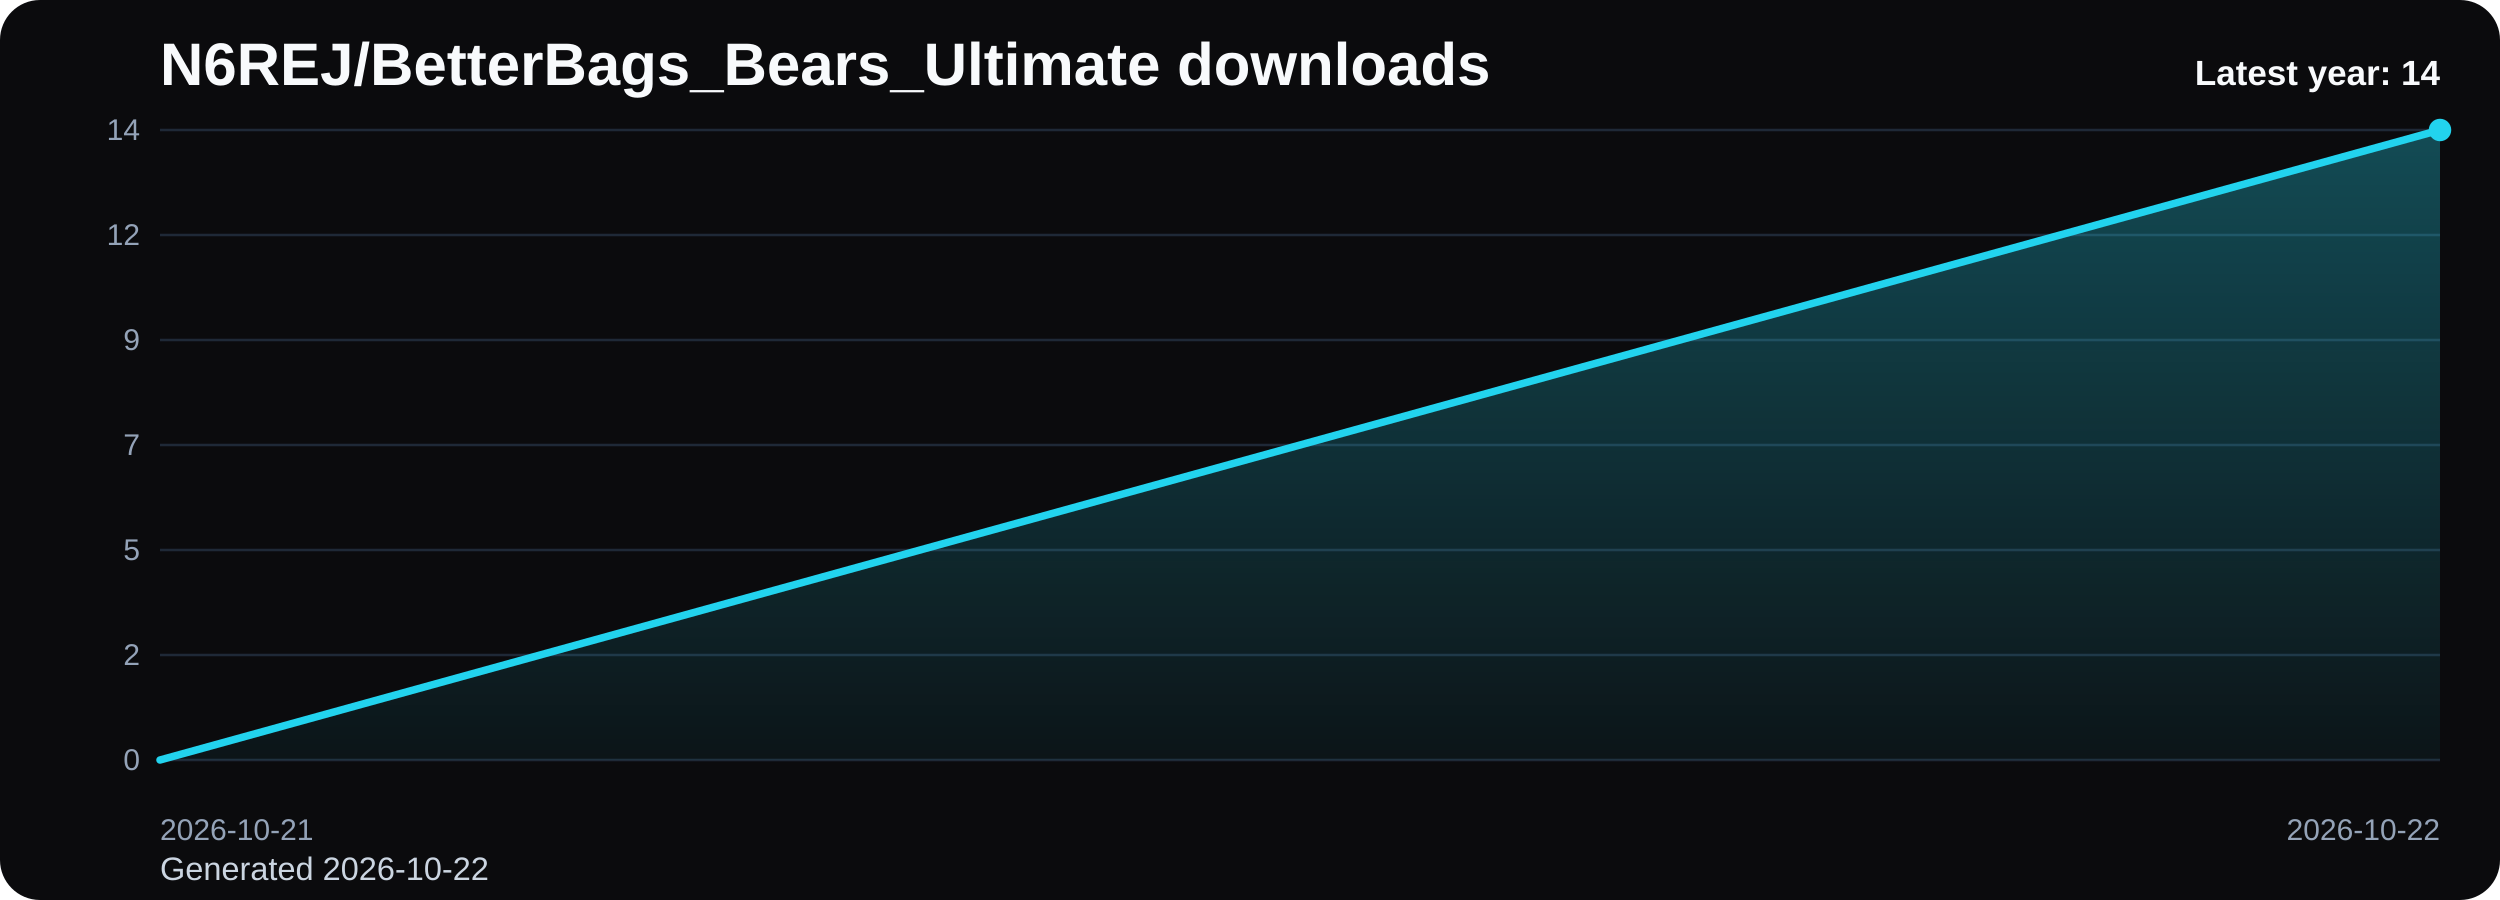
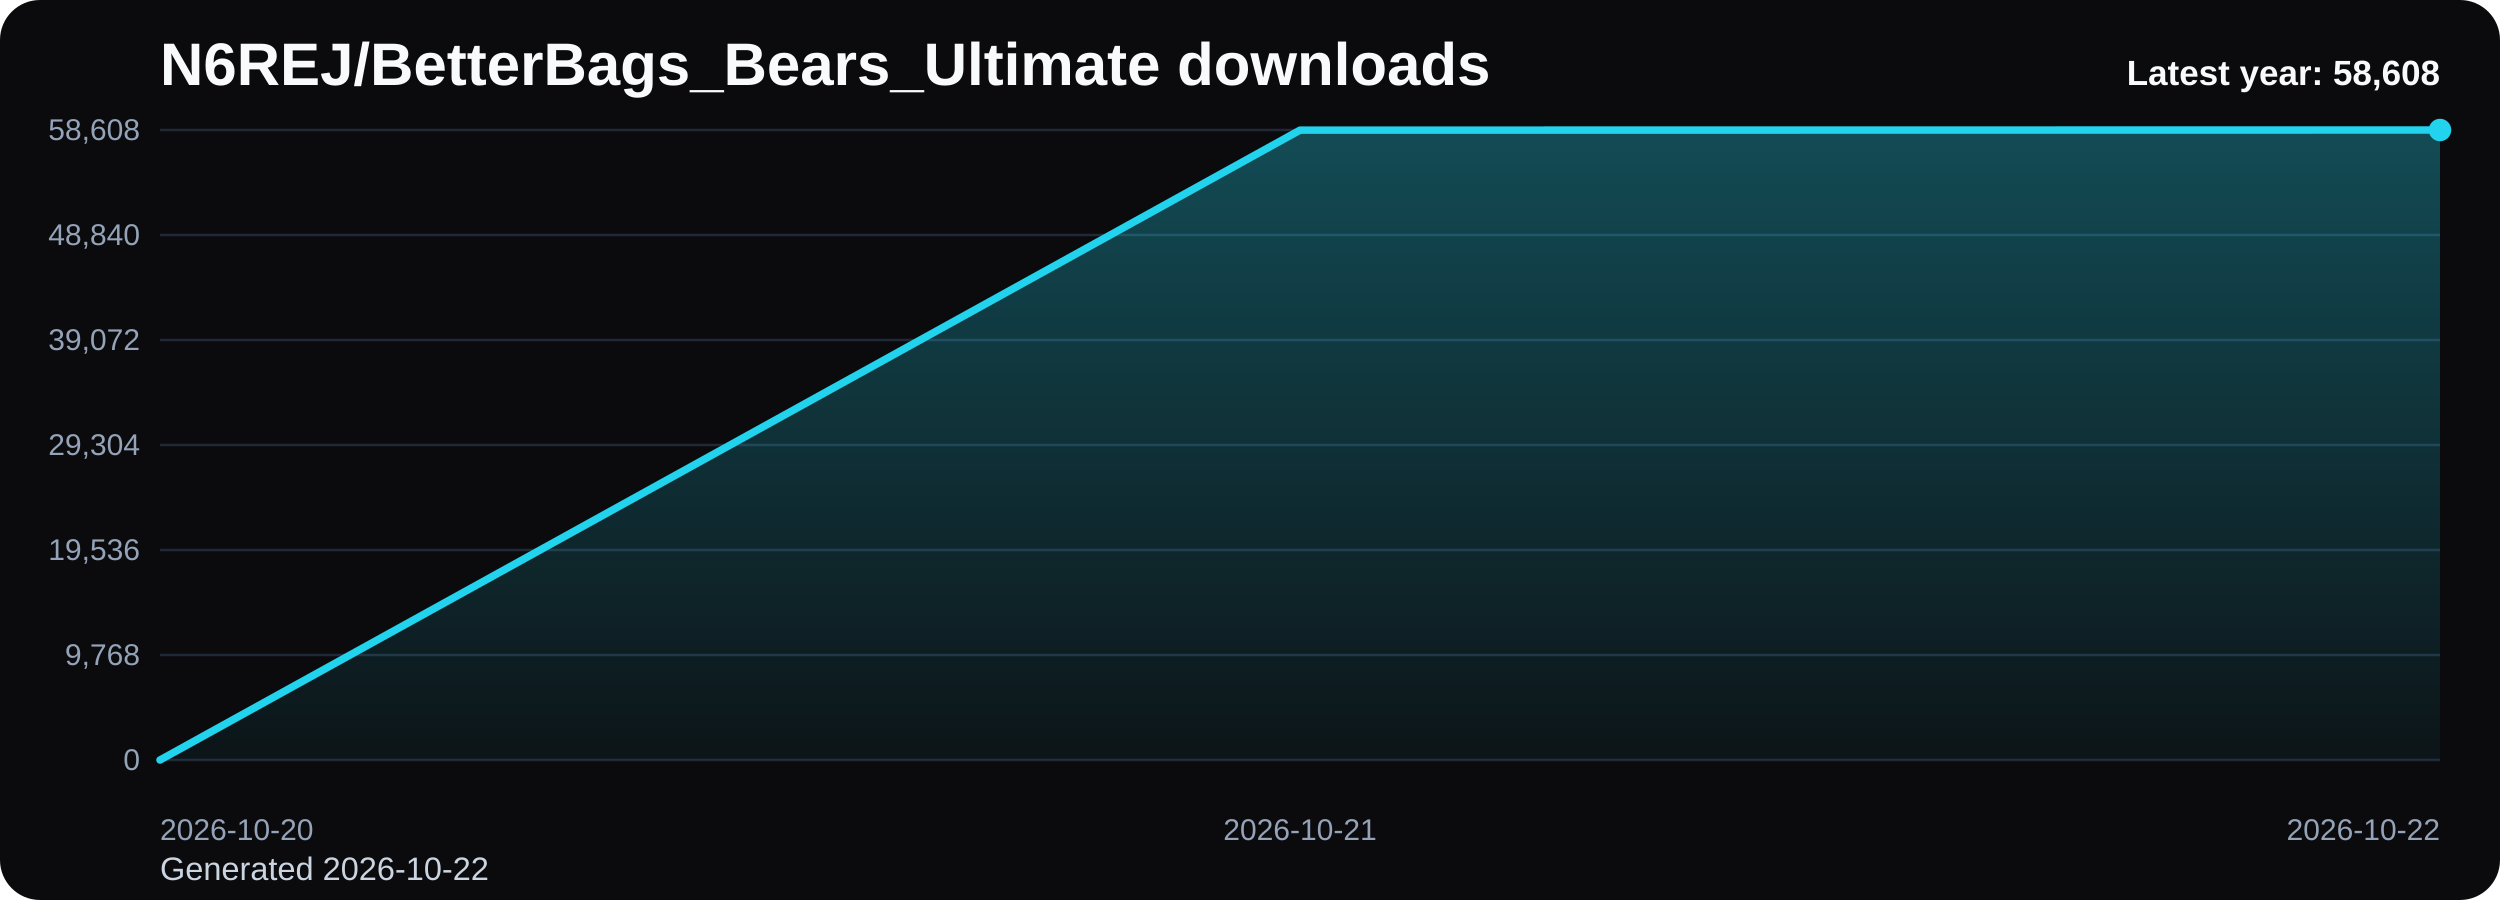
<svg xmlns="http://www.w3.org/2000/svg" viewBox="0 0 1000 360" role="img" aria-label="N6REJ/BetterBags_Bears_Ultimate downloads chart">
  <defs>
    <linearGradient id="fill-yearly-black" x1="0" y1="0" x2="0" y2="1">
      <stop offset="0%" stop-color="#22d3ee" stop-opacity="0.32" />
      <stop offset="100%" stop-color="#22d3ee" stop-opacity="0.05" />
    </linearGradient>
    <style>
      .bg { fill: #0b0b0d; }
      .title { font: 700 24px Arial, sans-serif; fill: #f8fafc; }
      .sub { font: 400 13px Arial, sans-serif; fill: #cbd5e1; }
      .grid { stroke: #1f2937; stroke-width: 1; }
      .axis { font: 400 12px Arial, sans-serif; fill: #94a3b8; }
      .line { fill: none; stroke: #22d3ee; stroke-width: 3; stroke-linecap: round; stroke-linejoin: round; }
      .dot { fill: #22d3ee; }
      .value { font: 600 11px Arial, sans-serif; fill: #cbd5e1; }
      .latest { font: 700 14px Arial, sans-serif; fill: #f8fafc; }
    </style>
  </defs>
  <rect class="bg" x="0" y="0" width="1000" height="360" rx="16" />
  <text class="title" x="64" y="34">N6REJ/BetterBags_Bears_Ultimate downloads</text>
  <text class="sub" x="64" y="352">Generated 2026-10-22</text>
  <line x1="64" y1="52.00" x2="976" y2="52.00" class="grid" />
-   <text x="56" y="56.00" text-anchor="end" class="axis">14</text>
+   <text x="56" y="56.00" text-anchor="end" class="axis">58,608</text>
  <line x1="64" y1="94.00" x2="976" y2="94.00" class="grid" />
-   <text x="56" y="98.00" text-anchor="end" class="axis">12</text>
+   <text x="56" y="98.00" text-anchor="end" class="axis">48,840</text>
  <line x1="64" y1="136.00" x2="976" y2="136.00" class="grid" />
-   <text x="56" y="140.00" text-anchor="end" class="axis">9</text>
+   <text x="56" y="140.00" text-anchor="end" class="axis">39,072</text>
  <line x1="64" y1="178.00" x2="976" y2="178.00" class="grid" />
-   <text x="56" y="182.00" text-anchor="end" class="axis">7</text>
+   <text x="56" y="182.00" text-anchor="end" class="axis">29,304</text>
  <line x1="64" y1="220.00" x2="976" y2="220.00" class="grid" />
-   <text x="56" y="224.00" text-anchor="end" class="axis">5</text>
+   <text x="56" y="224.00" text-anchor="end" class="axis">19,536</text>
  <line x1="64" y1="262.00" x2="976" y2="262.00" class="grid" />
-   <text x="56" y="266.00" text-anchor="end" class="axis">2</text>
+   <text x="56" y="266.00" text-anchor="end" class="axis">9,768</text>
  <line x1="64" y1="304.00" x2="976" y2="304.00" class="grid" />
  <text x="56" y="308.00" text-anchor="end" class="axis">0</text>
-   <path d="M 64.00 304 L 64.00 304.00 L 976.00 52.00 L 976.00 304 Z" fill="url(#fill-yearly-black)" />
-   <polyline class="line" points="64.00,304.00 976.00,52.00" />
+   <path d="M 64.00 304 L 64.00 304.00 L 520.00 52.06 L 976.00 52.00 L 976.00 304 Z" fill="url(#fill-yearly-black)" />
+   <polyline class="line" points="64.00,304.00 520.00,52.06 976.00,52.00" />
  <circle class="dot" cx="976.00" cy="52.00" r="4.5" />
-   <text class="axis" x="64.00" y="336" text-anchor="start">2026-10-21</text>
+   <text class="axis" x="64.00" y="336" text-anchor="start">2026-10-20</text>
+   <text class="axis" x="520.00" y="336" text-anchor="middle">2026-10-21</text>
  <text class="axis" x="976.00" y="336" text-anchor="end">2026-10-22</text>
-   <text class="latest" x="976" y="34" text-anchor="end">Latest year: 14</text>
+   <text class="latest" x="976" y="34" text-anchor="end">Latest year: 58,608</text>
</svg>
